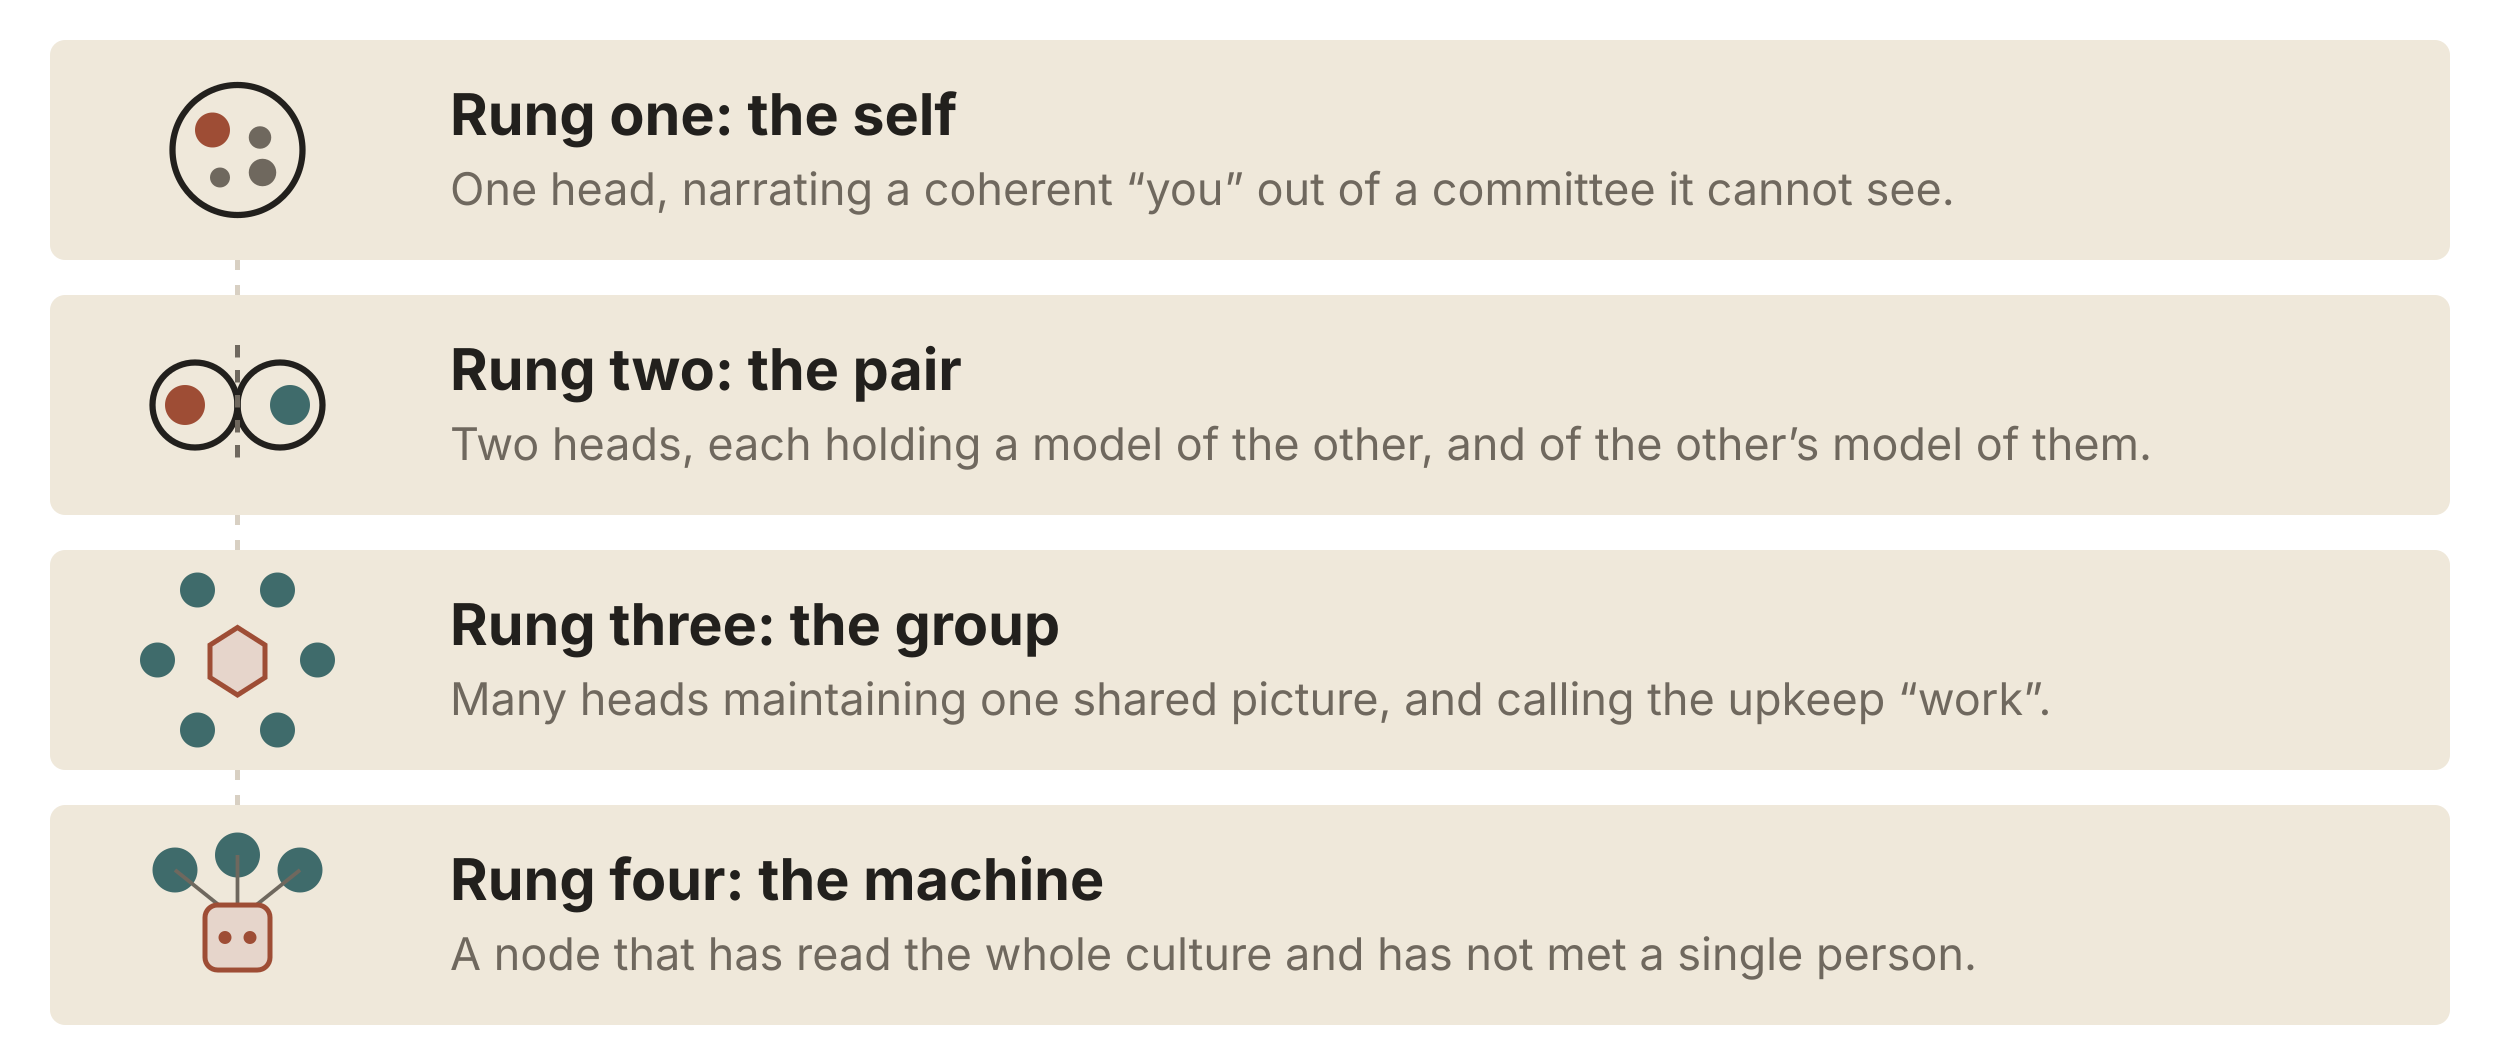
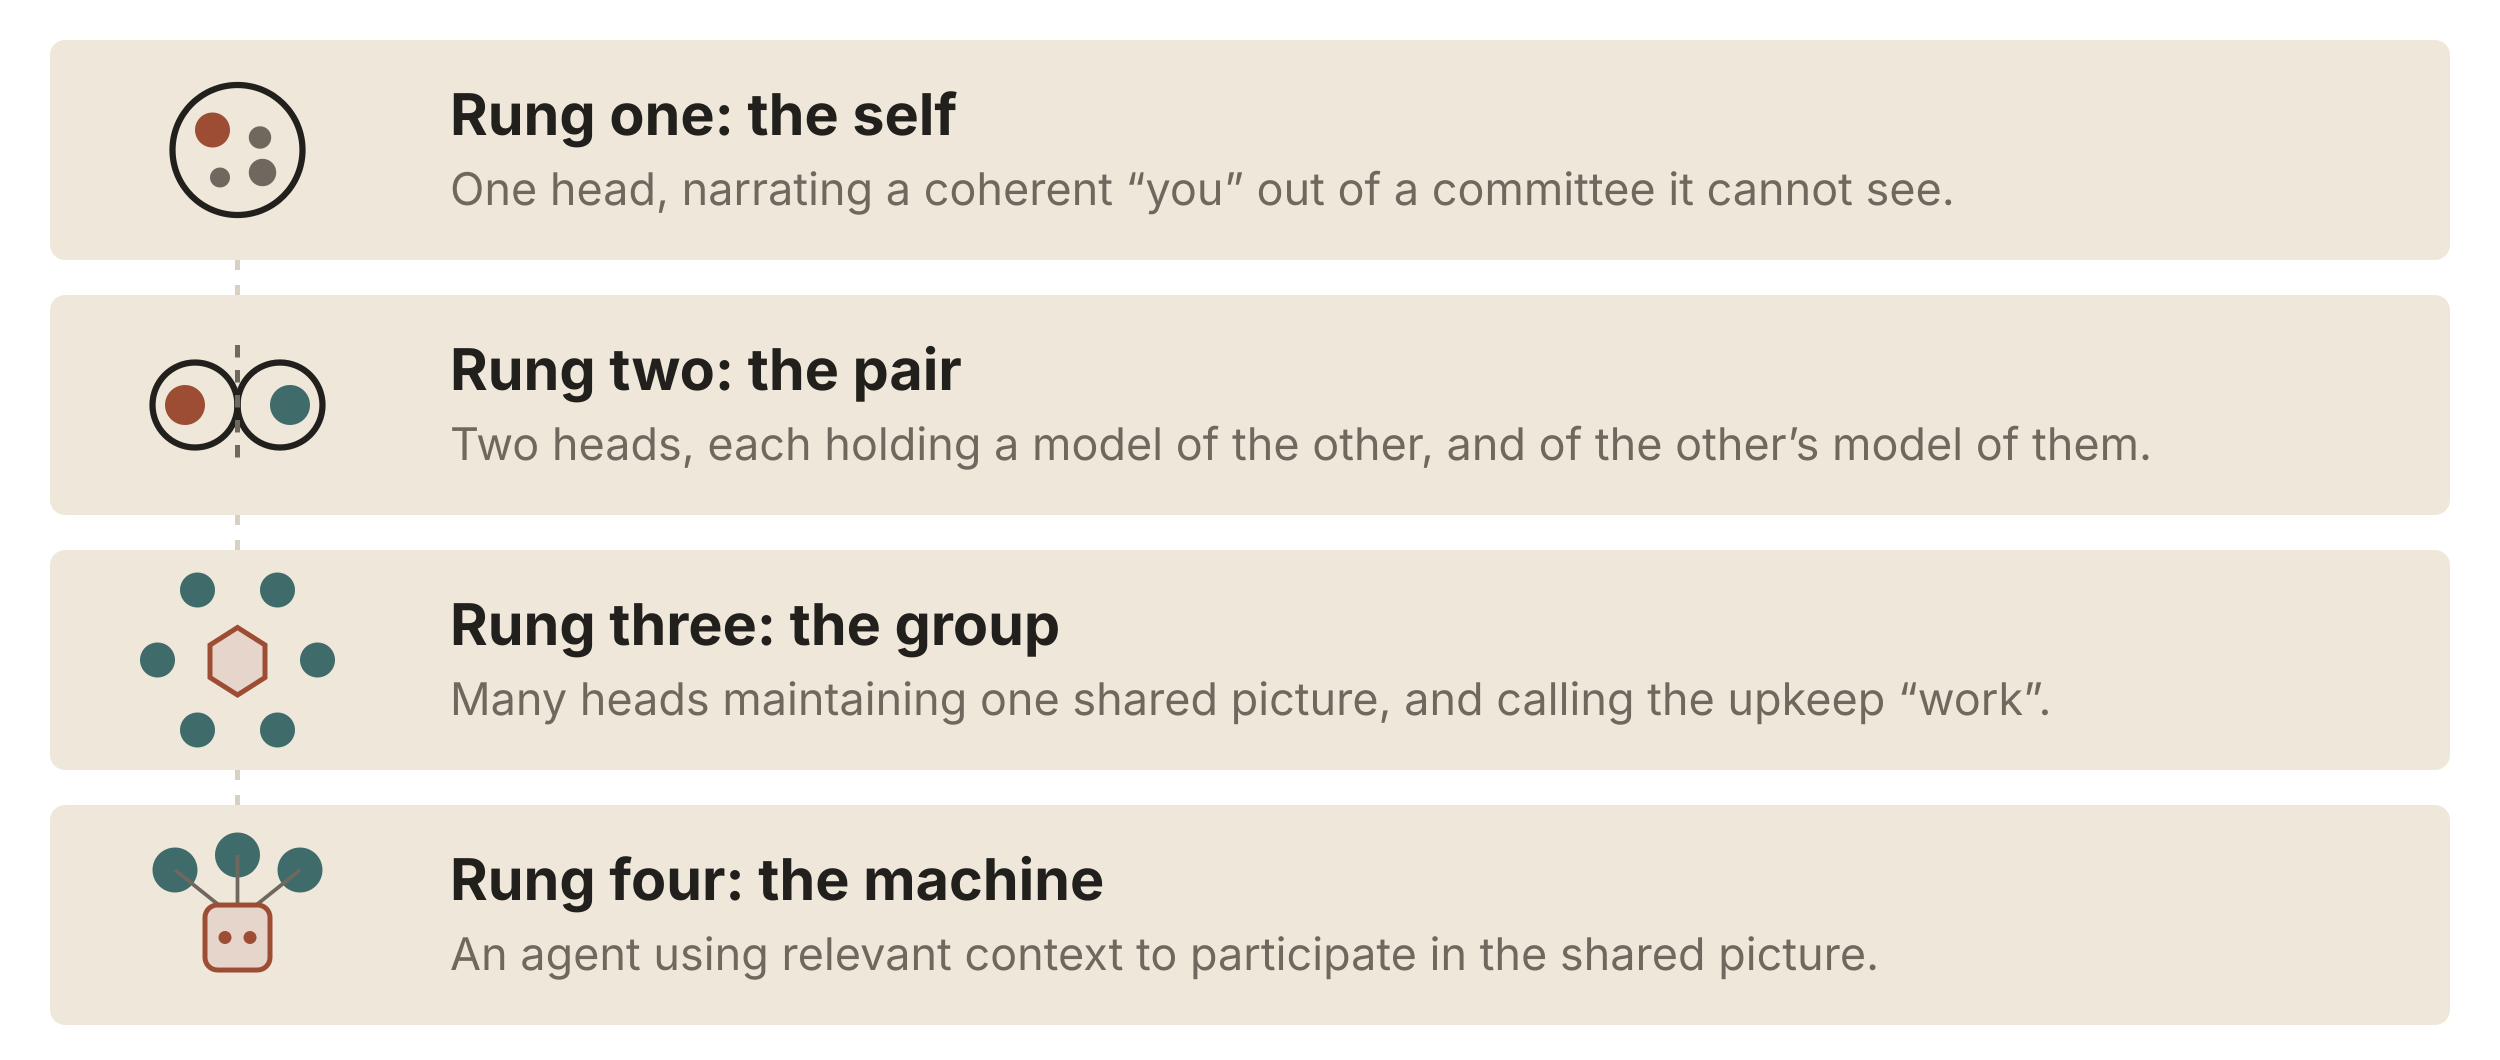
<svg xmlns="http://www.w3.org/2000/svg" viewBox="0 0 1000 424" role="img" aria-label="The ladder: self, pair, group, machine">
  <style>
    text { font-family: Inter, "Helvetica Neue", Helvetica, Arial, sans-serif; }
    .ink { fill: #22201d; }
    .muted { fill: #6f685e; }
    .accent { fill: #9e4d35; }
    .cool { fill: #3f6b6b; }
    .panel { fill: #efe8da; }
    .soft { fill: #e6d5cb; }
    .softc { fill: #d6e2e0; }
    .s-ink { stroke: #22201d; fill: none; }
    .s-muted { stroke: #6f685e; fill: none; }
    .s-line { stroke: #d8d0c3; fill: none; }
    .s-accent { stroke: #9e4d35; fill: none; }
    .s-cool { stroke: #3f6b6b; fill: none; }
    .m-ink { fill: #22201d; }
    .m-accent { fill: #9e4d35; }
    .m-cool { fill: #3f6b6b; }
    .m-muted { fill: #6f685e; }
    @media (prefers-color-scheme: dark) {
      .ink { fill: #eee9df; } .muted { fill: #aaa196; } .accent { fill: #d18165; } .cool { fill: #7fb3ad; }
      .panel { fill: #26231f; } .soft { fill: #3d2c25; } .softc { fill: #26332f; }
      .s-ink { stroke: #eee9df; } .s-muted { stroke: #aaa196; } .s-line { stroke: #3d3832; }
      .s-accent { stroke: #d18165; } .s-cool { stroke: #7fb3ad; }
      .m-ink { fill: #eee9df; } .m-accent { fill: #d18165; } .m-cool { fill: #7fb3ad; } .m-muted { fill: #aaa196; }
    }
  </style>
  <defs>
    <marker id="a-ink" viewBox="0 0 10 10" refX="9" refY="5" markerWidth="7" markerHeight="7" orient="auto-start-reverse">
      <path d="M0,0 L10,5 L0,10 z" class="m-ink" />
    </marker>
    <marker id="a-accent" viewBox="0 0 10 10" refX="9" refY="5" markerWidth="7" markerHeight="7" orient="auto-start-reverse">
      <path d="M0,0 L10,5 L0,10 z" class="m-accent" />
    </marker>
    <marker id="a-cool" viewBox="0 0 10 10" refX="9" refY="5" markerWidth="7" markerHeight="7" orient="auto-start-reverse">
      <path d="M0,0 L10,5 L0,10 z" class="m-cool" />
    </marker>
    <marker id="a-muted" viewBox="0 0 10 10" refX="9" refY="5" markerWidth="7" markerHeight="7" orient="auto-start-reverse">
      <path d="M0,0 L10,5 L0,10 z" class="m-muted" />
    </marker>
  </defs>
  <g class="s-line" stroke-width="2" stroke-dasharray="4 6">
    <line x1="95" y1="104" x2="95" y2="118" />
    <line x1="95" y1="206" x2="95" y2="220" />
    <line x1="95" y1="308" x2="95" y2="322" />
  </g>
  <rect x="20" y="16" width="960" height="88" rx="6" class="panel" />
  <circle cx="95" cy="60" r="26" class="s-ink" stroke-width="2.5" />
  <circle cx="85" cy="52" r="7" class="accent" />
  <circle cx="104" cy="55" r="4.5" class="muted" />
  <circle cx="88" cy="71" r="4" class="muted" />
  <circle cx="105" cy="69" r="5.5" class="muted" />
  <text x="180" y="54" font-size="23" font-weight="700" class="ink">Rung one: the self</text>
  <text x="180" y="82" font-size="18" class="muted">One head, narrating a coherent “you” out of a committee it cannot see.</text>
  <rect x="20" y="118" width="960" height="88" rx="6" class="panel" />
  <circle cx="78" cy="162" r="17" class="s-ink" stroke-width="2.5" />
  <circle cx="112" cy="162" r="17" class="s-ink" stroke-width="2.5" />
  <circle cx="74" cy="162" r="8" class="accent" />
  <circle cx="116" cy="162" r="8" class="cool" />
  <line x1="95" y1="138" x2="95" y2="186" class="s-muted" stroke-width="2" stroke-dasharray="5 5" />
  <text x="180" y="156" font-size="23" font-weight="700" class="ink">Rung two: the pair</text>
  <text x="180" y="184" font-size="18" class="muted">Two heads, each holding a model of the other, and of the other’s model of them.</text>
  <rect x="20" y="220" width="960" height="88" rx="6" class="panel" />
  <path d="M95 251 L106 258 L106 271 L95 278 L84 271 L84 258 Z" class="soft" stroke="#9e4d35" stroke-width="2" />
  <g class="cool">
    <circle cx="127" cy="264" r="7" />
    <circle cx="111" cy="292" r="7" />
    <circle cx="79" cy="292" r="7" />
    <circle cx="63" cy="264" r="7" />
    <circle cx="79" cy="236" r="7" />
    <circle cx="111" cy="236" r="7" />
  </g>
  <text x="180" y="258" font-size="23" font-weight="700" class="ink">Rung three: the group</text>
  <text x="180" y="286" font-size="18" class="muted">Many heads maintaining one shared picture, and calling the upkeep “work”.</text>
  <rect x="20" y="322" width="960" height="88" rx="6" class="panel" />
  <g class="cool">
    <circle cx="70" cy="348" r="9" />
    <circle cx="95" cy="342" r="9" />
    <circle cx="120" cy="348" r="9" />
  </g>
  <g class="s-muted" stroke-width="1.5">
    <line x1="70" y1="348" x2="95" y2="368" />
    <line x1="95" y1="342" x2="95" y2="362" />
    <line x1="120" y1="348" x2="95" y2="368" />
  </g>
  <rect x="82" y="362" width="26" height="26" rx="5" class="soft" stroke="#9e4d35" stroke-width="2" />
  <circle cx="90" cy="375" r="2.6" class="accent" />
  <circle cx="100" cy="375" r="2.6" class="accent" />
  <text x="180" y="360" font-size="23" font-weight="700" class="ink">Rung four: the machine</text>
-   <text x="180" y="388" font-size="18" class="muted">A node that has read the whole culture and has not met a single person.</text>
+   <text x="180" y="388" font-size="18" class="muted">An agent using relevant context to participate in the shared picture.</text>
</svg>
